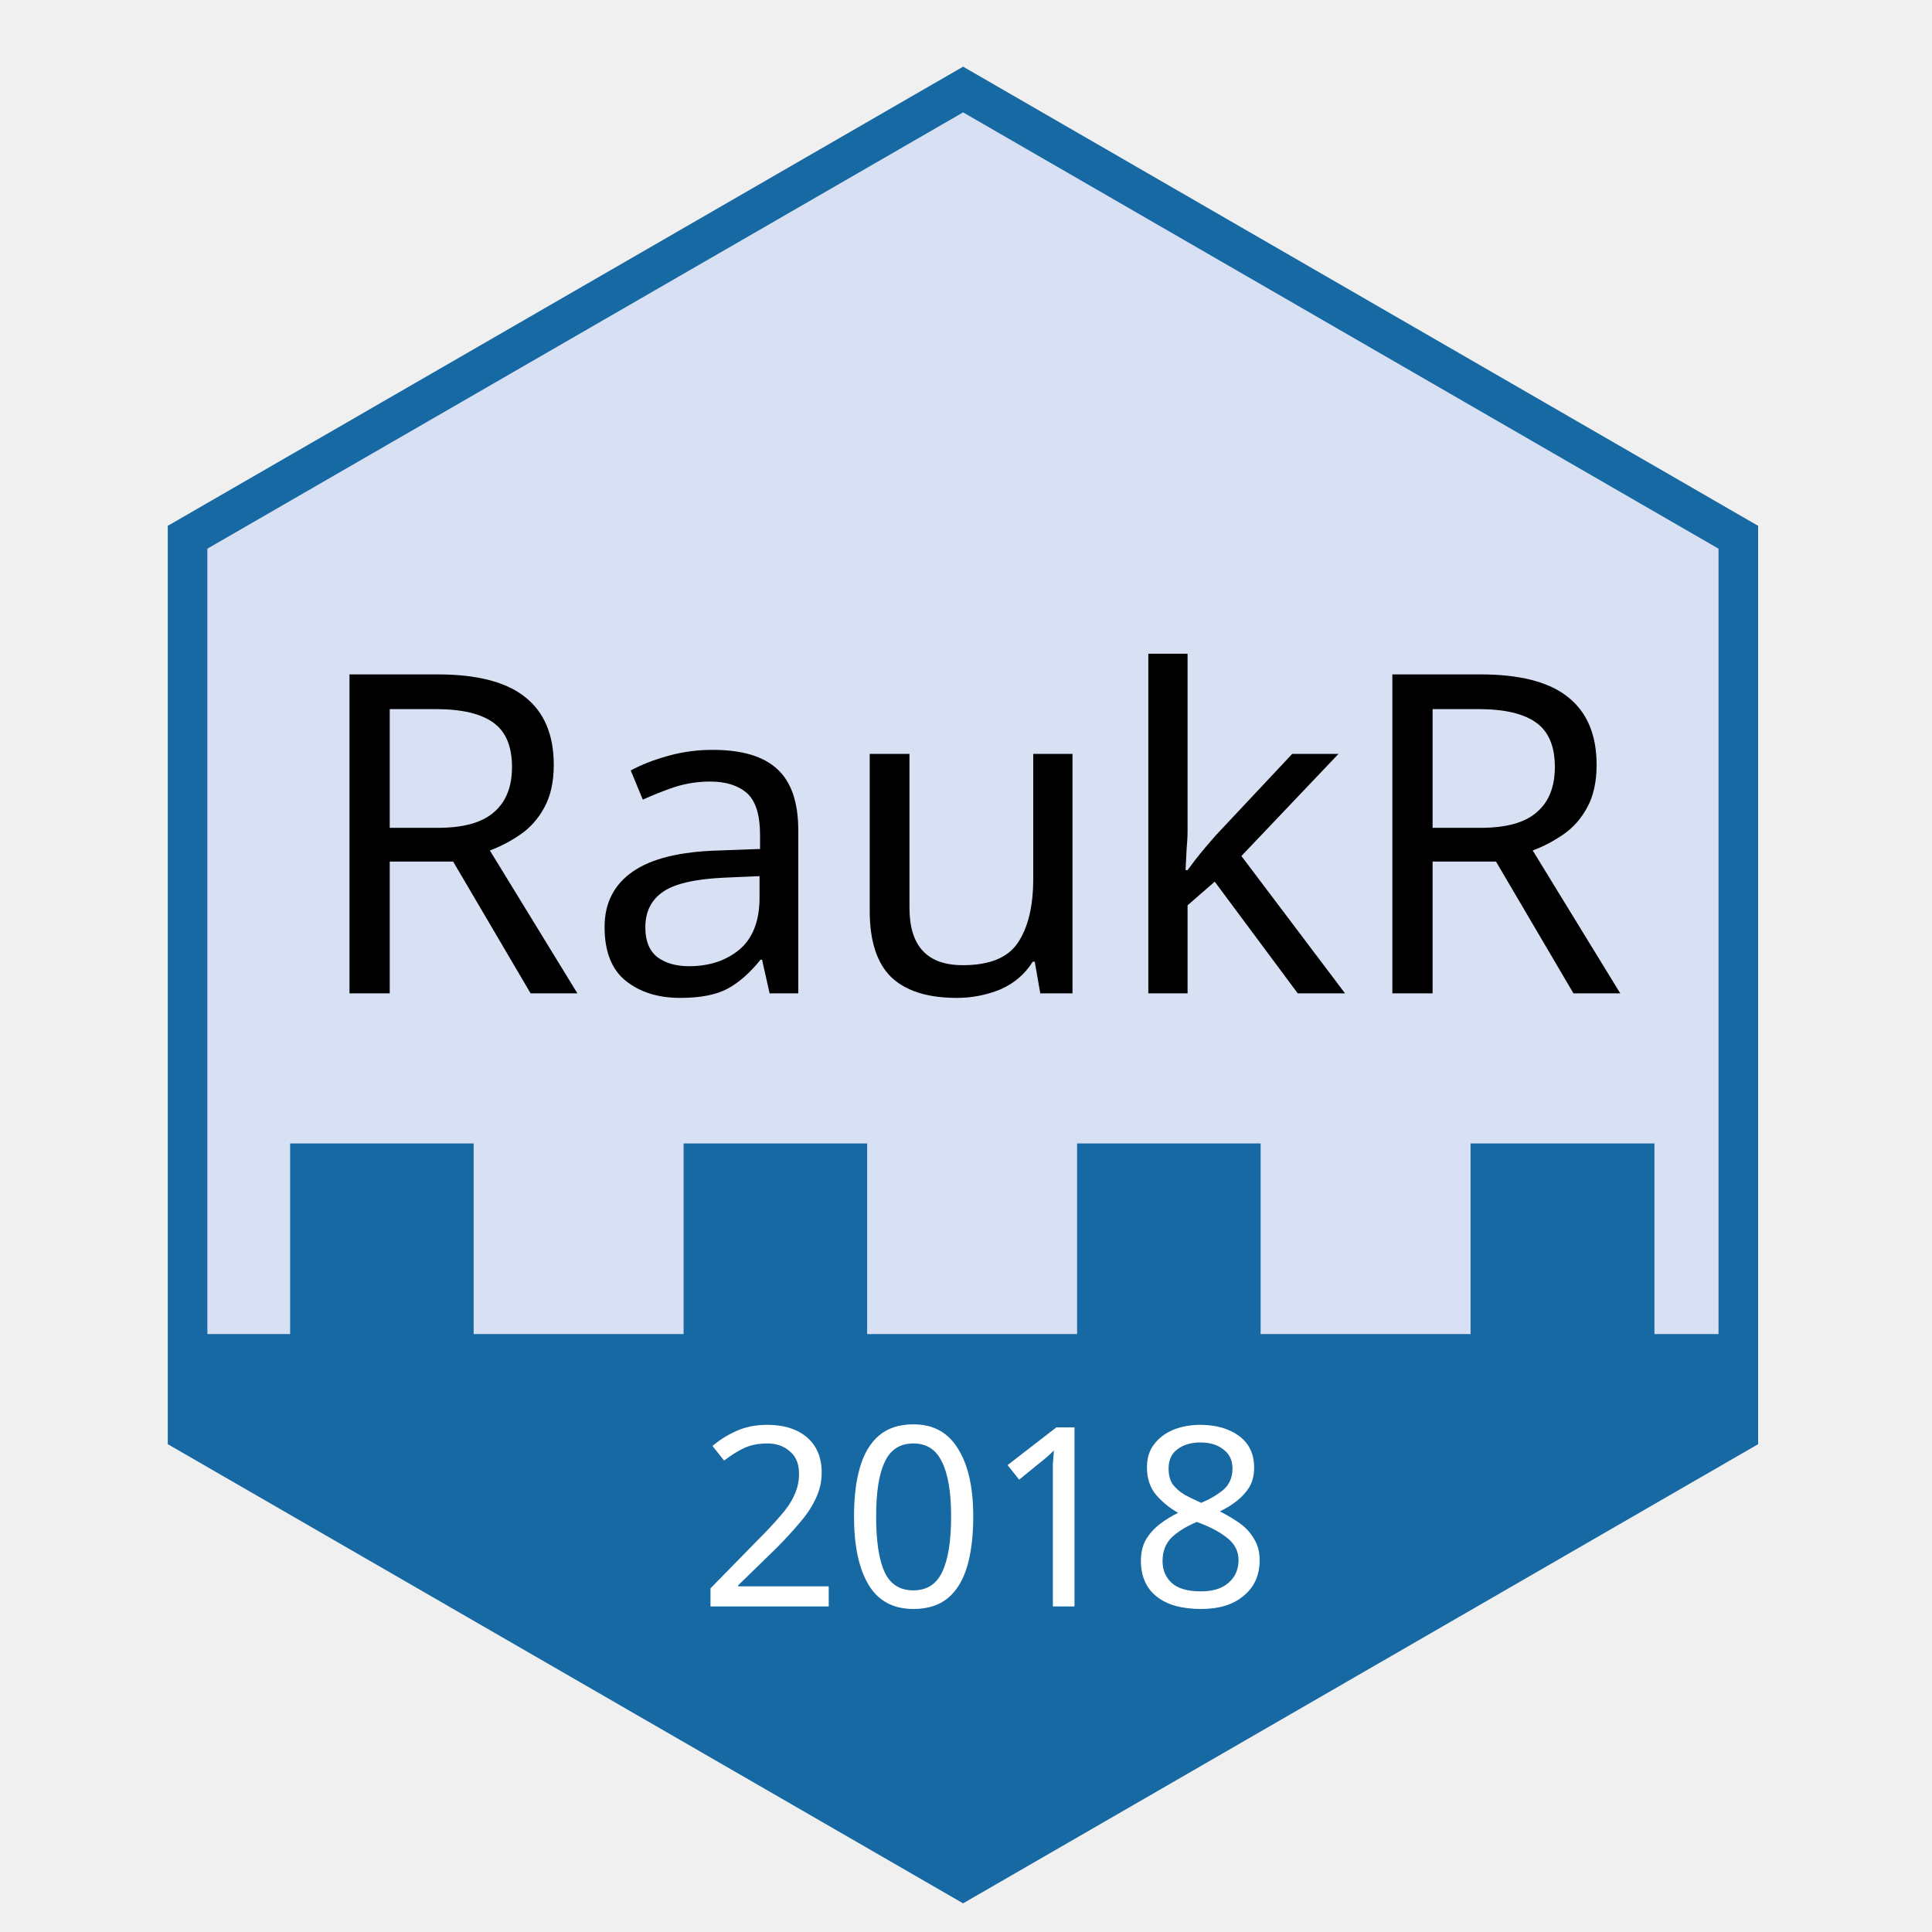
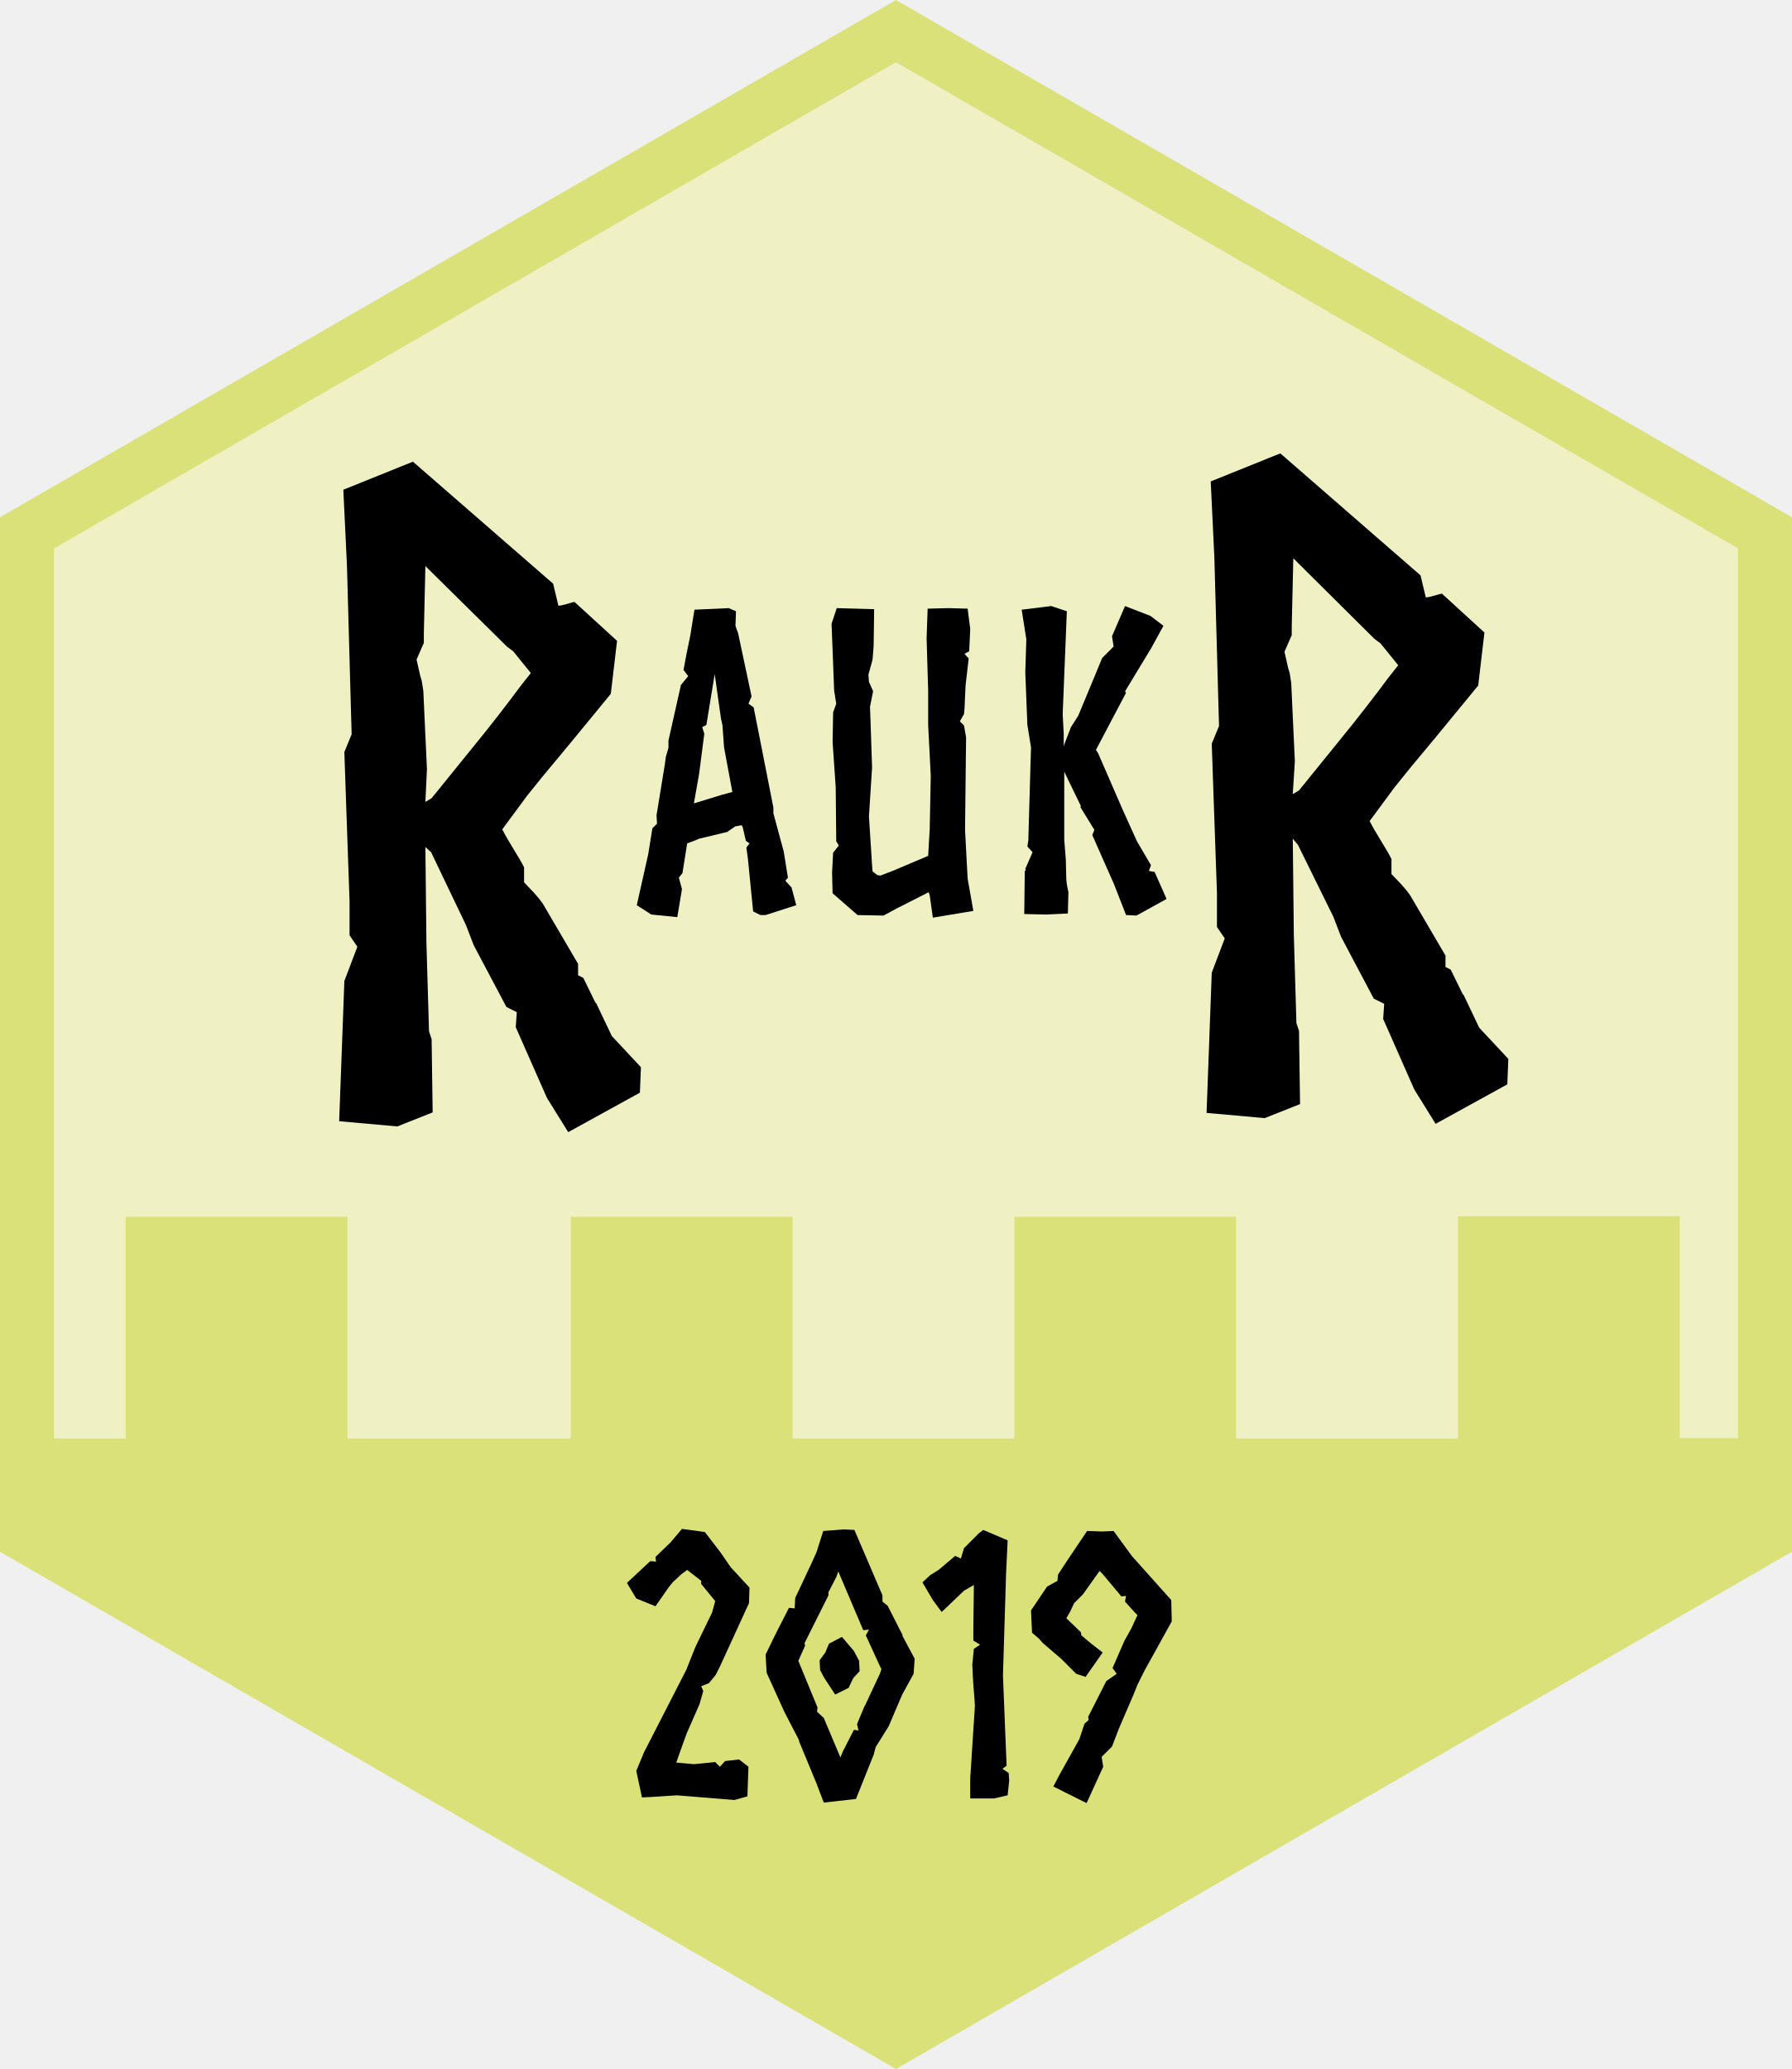
- <svg xmlns="http://www.w3.org/2000/svg" viewBox="0 0 60 60">
-   <defs>
-     <style>.cls-1{fill:#1769a3;}.cls-2{fill:#d8e1f4;}.cls-3{font-size:13.87px;}.cls-3,.cls-4{font-family:DIN-Medium, DIN Medium;}.cls-4{font-size:7.79px;fill:#fff;}</style>
-   </defs>
-   <g id="bg-blue">
-     <polygon class="cls-1" points="54.6 44.85 54.6 16.33 29.91 2.07 5.21 16.33 5.21 44.85 29.91 59.11 54.6 44.85" />
+ <svg xmlns="http://www.w3.org/2000/svg" version="1.1" x="0px" y="0px" viewBox="0 0 345 398.4" style="enable-background:new 0 0 345 398.4;" xml:space="preserve">
+   <style type="text/css">
+ 	.st0{fill:#EFF1C3;}
+ 	.st1{fill:#DAE178;}
+ </style>
+   <g id="FrontBG">
+     <polygon class="st0" points="10.4,105.6 10.4,292.7 172.5,386.3 334.5,292.7 334.5,105.6 172.5,12.1  " />
  </g>
-   <g id="front-white">
-     <polygon class="cls-2" points="29.91 3.49 6.44 17.04 6.44 41.43 9.01 41.43 9.01 35.51 14.71 35.51 14.71 41.43 21.23 41.43 21.23 35.51 26.93 35.51 26.93 41.43 33.45 41.43 33.45 35.51 39.15 35.51 39.15 41.43 45.67 41.43 45.67 35.51 51.38 35.51 51.38 41.43 53.37 41.43 53.37 17.04 29.91 3.49" />
+   <g id="frame">
+     <path class="st1" d="M172.5,0L0,99.6v199.2l172.5,99.6L345,298.8V99.6L172.5,0z M334.5,276.9l-11.1,0v-42.7h-42.7V277h-42.7v-42.7   h-42.7V277h-42.7v-42.7h-42.7V277H66.9v-42.7H24.2V277H10.4c0,0,0,7.5,0,12.1V105.6l162.1-93.6l162.1,93.6V276.9z" />
  </g>
-   <g id="text">
-     <text class="cls-3" transform="translate(9.51 30.85)">RaukR</text>
-     <text class="cls-4" transform="translate(21.69 49.89)">2018</text>
+   <g id="auk">
+     <g>
+       <g>
+         <path d="M142.8,158.9l-1.1,0.2h-0.1l-1.6,1.1l-5.4,1.3l-0.7,0.3l-1.6,0.6l-0.9,5.7l-0.7,0.9l0.6,2.2l-0.9,5.4l-5-0.5l-2.8-1.8     l2.2-9.8l0.8-5l0.9-0.9l-0.1-1.6l1.6-9.8l0.2-1.5l0.5-1.7v-1.4l2.4-10.7l1.4-1.7l-0.9-1.2l0.6-3.2l0.7-3.4l0.8-5l6.6-0.3l1.4,0.6     l-0.1,2.8l0.2,0.6l0.3,0.8l2.6,12.2l-0.6,1.4l1,0.7l3.8,19.3v1.1l2,7.4l0.8,5l-0.5,0.6l1.2,1.3l0.9,3.4l-5.9,1.9h-1l-1.4-0.7     l-1-10.1l-0.3-2.2l0.6-0.8l-0.7-0.5l-0.6-2.6L142.8,158.9z M134.6,149L134.6,149l-0.9,5.1l-0.1,0.6l5.2-1.6l2.2-0.6l-1.6-8.6     l-0.3-4.2l-0.3-1.4l-1.2-8.5l-1.6,9.8l-0.8,0.4l0.4,1.3L134.6,149z" />
+         <path d="M160.9,151.6l-0.6-8.7l0.1-5.7l0.6-1.7l-0.4-2.5l-0.5-12.9l1-3l7.2,0.2l-0.1,7.1l-0.2,2.6l-0.8,2.9l0.1,1.4l0.8,1.8     l-0.6,3l0.1,2.7l0.1,3l0.2,6l-0.6,9.4l0.6,9.4l0.1,1.2l0.9,0.7l0.6,0.1l2.6-1l6.6-2.8l0.3-5.2l0.2-10.2l-0.5-9.8v-6.6l-0.3-10.1     l0.2-5.7l4-0.1l3.7,0.1l0.5,3.9l-0.2,4.3l-0.9,0.5l0.8,0.9l-0.6,5.2l-0.2,4.4l-0.1,1.1l-0.8,1.4l0.8,0.8l0.4,2.3l-0.2,17.8     l0.5,9.4l1.1,6.2l-7.8,1.3l-0.6-4.3l-0.2-0.6l-6.1,3.1l-2.6,1.4l-5-0.1l-4.8-4.2l-0.1-4l0.2-3.8l1.1-1.4L161,162L160.9,151.6z" />
+         <path d="M202.4,116.7l3,1l-0.8,19.8l0.2,3.8v2.4l0.2-0.6l1.2-3.1l1.4-2.2l3.2-7.7l1.4-3.4l2.2-2.2l-0.3-2l2.5-5.8l4.9,1.9     l2.5,1.9l-2.3,4.2l-4.9,8.1l-0.2,0.4l0.2,0.2l-5.8,11l0.4,0.6l4.7,10.8l2.8,6.2l2.7,4.6l-0.4,1.1l1.1,0.2l2.3,5.2l-5.8,3.2     l-2-0.1l-2.3-5.9l-4.2-9.5l0.4-1l-2.7-4.4l0.1-0.2l-3.2-6.6v13.1l0.3,3.8l0.1,3.9l0.1,0.9l0.3,1.5l-0.1,4.1l-4.2,0.2l-4.2-0.1     l0.1-8.3l0.2-0.1l-0.1-0.3l1.4-3.2l-1-1.1l0.2-1.3v-0.5l0.5-17.3l-0.7-4.3l-0.4-10.1l0.2-6.4l-0.9-5.7L202.4,116.7z" />
+       </g>
+     </g>
+     <g>
+       <g>
+         <path d="M134.7,328.1l-2.5,5.7l-1.3,3.6l-0.7,2l3.4,0.3l4.1-0.4l0.9,0.9l1-1.1l2.7-0.3l1.8,1.4l-0.2,5.7l-2.5,0.7l-11.1-0.9     l-4.5,0.3l-2.2,0.1l-1.1-5.1l1.5-3.6l8.1-15.8c0.5-1.3,1.3-3.2,1.8-4.5l3.2-6.6l0.6-2.2L135,305v-0.6l-2.7-2.1l-1.2,0.9l-1.6,1.5     l-0.8,1l-2.5,3.6l-3.7-1.5l-1.8-3l4.5-4.2l1.1,0.1l-0.1-0.9l2.9-2.8l2.2-2.6l4.4,0.6l3,3.9l2,2.9l3.6,3.9l-0.1,3l-5.5,12     l-0.9,1.8l-1.3,1.6l-1.5,0.6l0.4,0.9L134.7,328.1z" />
+         <path d="M162.5,294.5l2,0.1l5.4,12.6v1.2l1,0.8l2.9,5.7h-0.1l2.4,4.5l-0.2,2.9l-2.2,4l-2.6,6.1l-2.5,4l-0.4,1.5l-3.4,8.5     l-6.2,0.7l-0.8-2.1l-0.6-1.6l-3.4-8.2h0.1l-2.9-5.6l-3.4-7.5l-0.2-3.5l2-4.1l2.5-4.9l1.1,0.1l0.1-2l3.2-6.8l0.9-2l1.3-4.1     L162.5,294.5z M161.8,338.4l0.5-1.2l2.1-4.1l0.9,0.1l-0.3-1.2l1.5-3.6v0.1l2.9-6.2l0.3-0.9l-0.3-0.6l-2.7-5.9l0.6-1.1l-1.1,0.1     l-4.8-11.3l-0.4,1.1l-1.5,2.9v0.6l-4.6,9.2l0.1,0.5l-1.3,2.9l3.7,9l-0.1,0.8l1.3,1.2L161.8,338.4z M159.6,316.5l2.5-1.3l2.3,2.7     l1,1.9l0.1,2l-1.2,1.3l-0.3,0.6l-0.6,1.3l-2.6,1.3l-2.1-3.2l-0.8-1.5l-0.1-1.9l1.1-1.5L159.6,316.5z" />
+         <path d="M187.4,313.7l0.1-8.5l-1.9,1.1l-4.3,4.1l-1.7-2.3l-2-3.4l1.5-1.4l1.6-1l3.2-2.7l1.1,0.5l0.6-2l2.8-2.8l0.9-0.7l4.7,2     l-0.3,6.4l-0.6,19.6l0.7,17.4l-0.8,0.6l1.2,0.8l0.1,1.5l-0.3,2.8l-2.6,0.6h-4.6v-3.9l0.9-13.9c-0.1-2-0.3-3.7-0.4-5.7l-0.1-2.3     l0.3-3l1.2-0.8l-1.3-0.8L187.4,313.7z" />
+         <path d="M209,322.9l-1.8-0.6l-2.9-2.9l-3.5-3l-0.8-0.9l-1.3-1.1l-0.2-4.3l3.1-4.6l2-1.1l0.1-1.2l1.7-2.6l3.9-5.8l2.9,0.1l2.2-0.1     l3.5,4.8l7.6,8.5l0.1,4.1l-3.2,5.8l-2,3.6l-1.4,2.8l-0.8,2l-2.8,6.5l-1.3,3.4l-2,2l0.3,1.9l-3.2,7l-6.4-3.2l1.1-2.1l3.9-7l1-3     l0.8-0.7l-0.1-0.6l3.5-6.9l2-1.4l-0.8-1.1l2.3-5.3l1.3-2.3l1.2-2.6l-0.6-0.6l-1.8-2l0.2-1.1l-0.9,0.1l-3.6-4.3l-0.6-0.6l-3.2,4.5     l-1.7,1.7l-0.8,1.7l-0.7,1.2l2.8,2.7l0.1,0.6l1.9,1.6l2.2,1.7L209,322.9z" />
+       </g>
+     </g>
+   </g>
+   <g id="Ren">
+     <g>
+       <g>
+         <path d="M81.9,163.1l0.2,18.5l0.5,17l0.5,1.5l0.2,14.1l-6.8,2.7l-11.2-1l1-27l2.5-6.6l-1.5-2.2v-6.6l-0.7-19.9l-0.3-8.8l1.4-3.4     l-0.9-32.5l-0.7-14.6l13.4-5.4l27,23.5l1,4.2c0.2,0.2,2.9-0.7,3.1-0.7l8.2,7.5l-1.2,10.2l-7.8,9.5l-5.4,6.5l-2.9,3.6l-4.8,6.5     c1.2,2.4,3.2,5.3,4.2,7.3v2.9c1.4,1.5,2.4,2.4,3.6,4.1l6.8,11.6v2.2l1,0.5l2.4,4.9v-0.2l3.1,6.5l5.6,6l-0.2,4.9l-13.8,7.6     l-4.1-6.6l-6-13.6l0.2-2.9l-2-1l-6.3-11.9l-1.5-3.9L83,164.1L81.9,163.1z M81.9,154.4l1.2-0.7l8.5-10.5c2.4-2.9,6.5-8.2,8.7-11.2     l1.9-2.4l-3.4-4.2l-1.2-0.9L81.9,109l-0.3,13.1v1.7l-1.4,3.2l0.7,3.1l0.3,1l0.3,1.9l0.7,15.1L81.9,154.4z" />
+       </g>
+     </g>
+     <g>
+       <g>
+         <path d="M248.9,161.5l0.2,18.5l0.5,17l0.5,1.5l0.2,14.1l-6.8,2.7l-11.2-1l1-27l2.5-6.6l-1.5-2.2v-6.6l-0.7-19.9l-0.3-8.8l1.4-3.4     l-0.9-32.5l-0.7-14.6l13.4-5.4l27,23.5l1,4.2c0.2,0.2,2.9-0.7,3.1-0.7l8.2,7.5l-1.2,10.2l-7.8,9.5l-5.4,6.5l-2.9,3.6l-4.8,6.5     c1.2,2.4,3.2,5.3,4.2,7.3v2.9c1.4,1.5,2.4,2.4,3.6,4.1l6.8,11.6v2.2l1,0.5l2.4,4.9v-0.2l3.1,6.5l5.6,6l-0.2,4.9l-13.8,7.6     l-4.1-6.6l-6-13.6l0.2-2.9l-2-1l-6.3-11.9l-1.5-3.9l-6.8-13.8L248.9,161.5z M248.9,152.9l1.2-0.7l8.5-10.5     c2.4-2.9,6.5-8.2,8.7-11.2l1.9-2.4l-3.4-4.2l-1.2-0.9l-15.6-15.5l-0.3,13.1v1.7l-1.4,3.2l0.7,3.1l0.3,1l0.3,1.9l0.7,15.1     L248.9,152.9z" />
+       </g>
+     </g>
+     <g>
+ 	</g>
+     <g>
+ 	</g>
+     <g>
+ 	</g>
+     <g>
+ 	</g>
+     <g>
+ 	</g>
+     <g>
+ 	</g>
  </g>
</svg>
